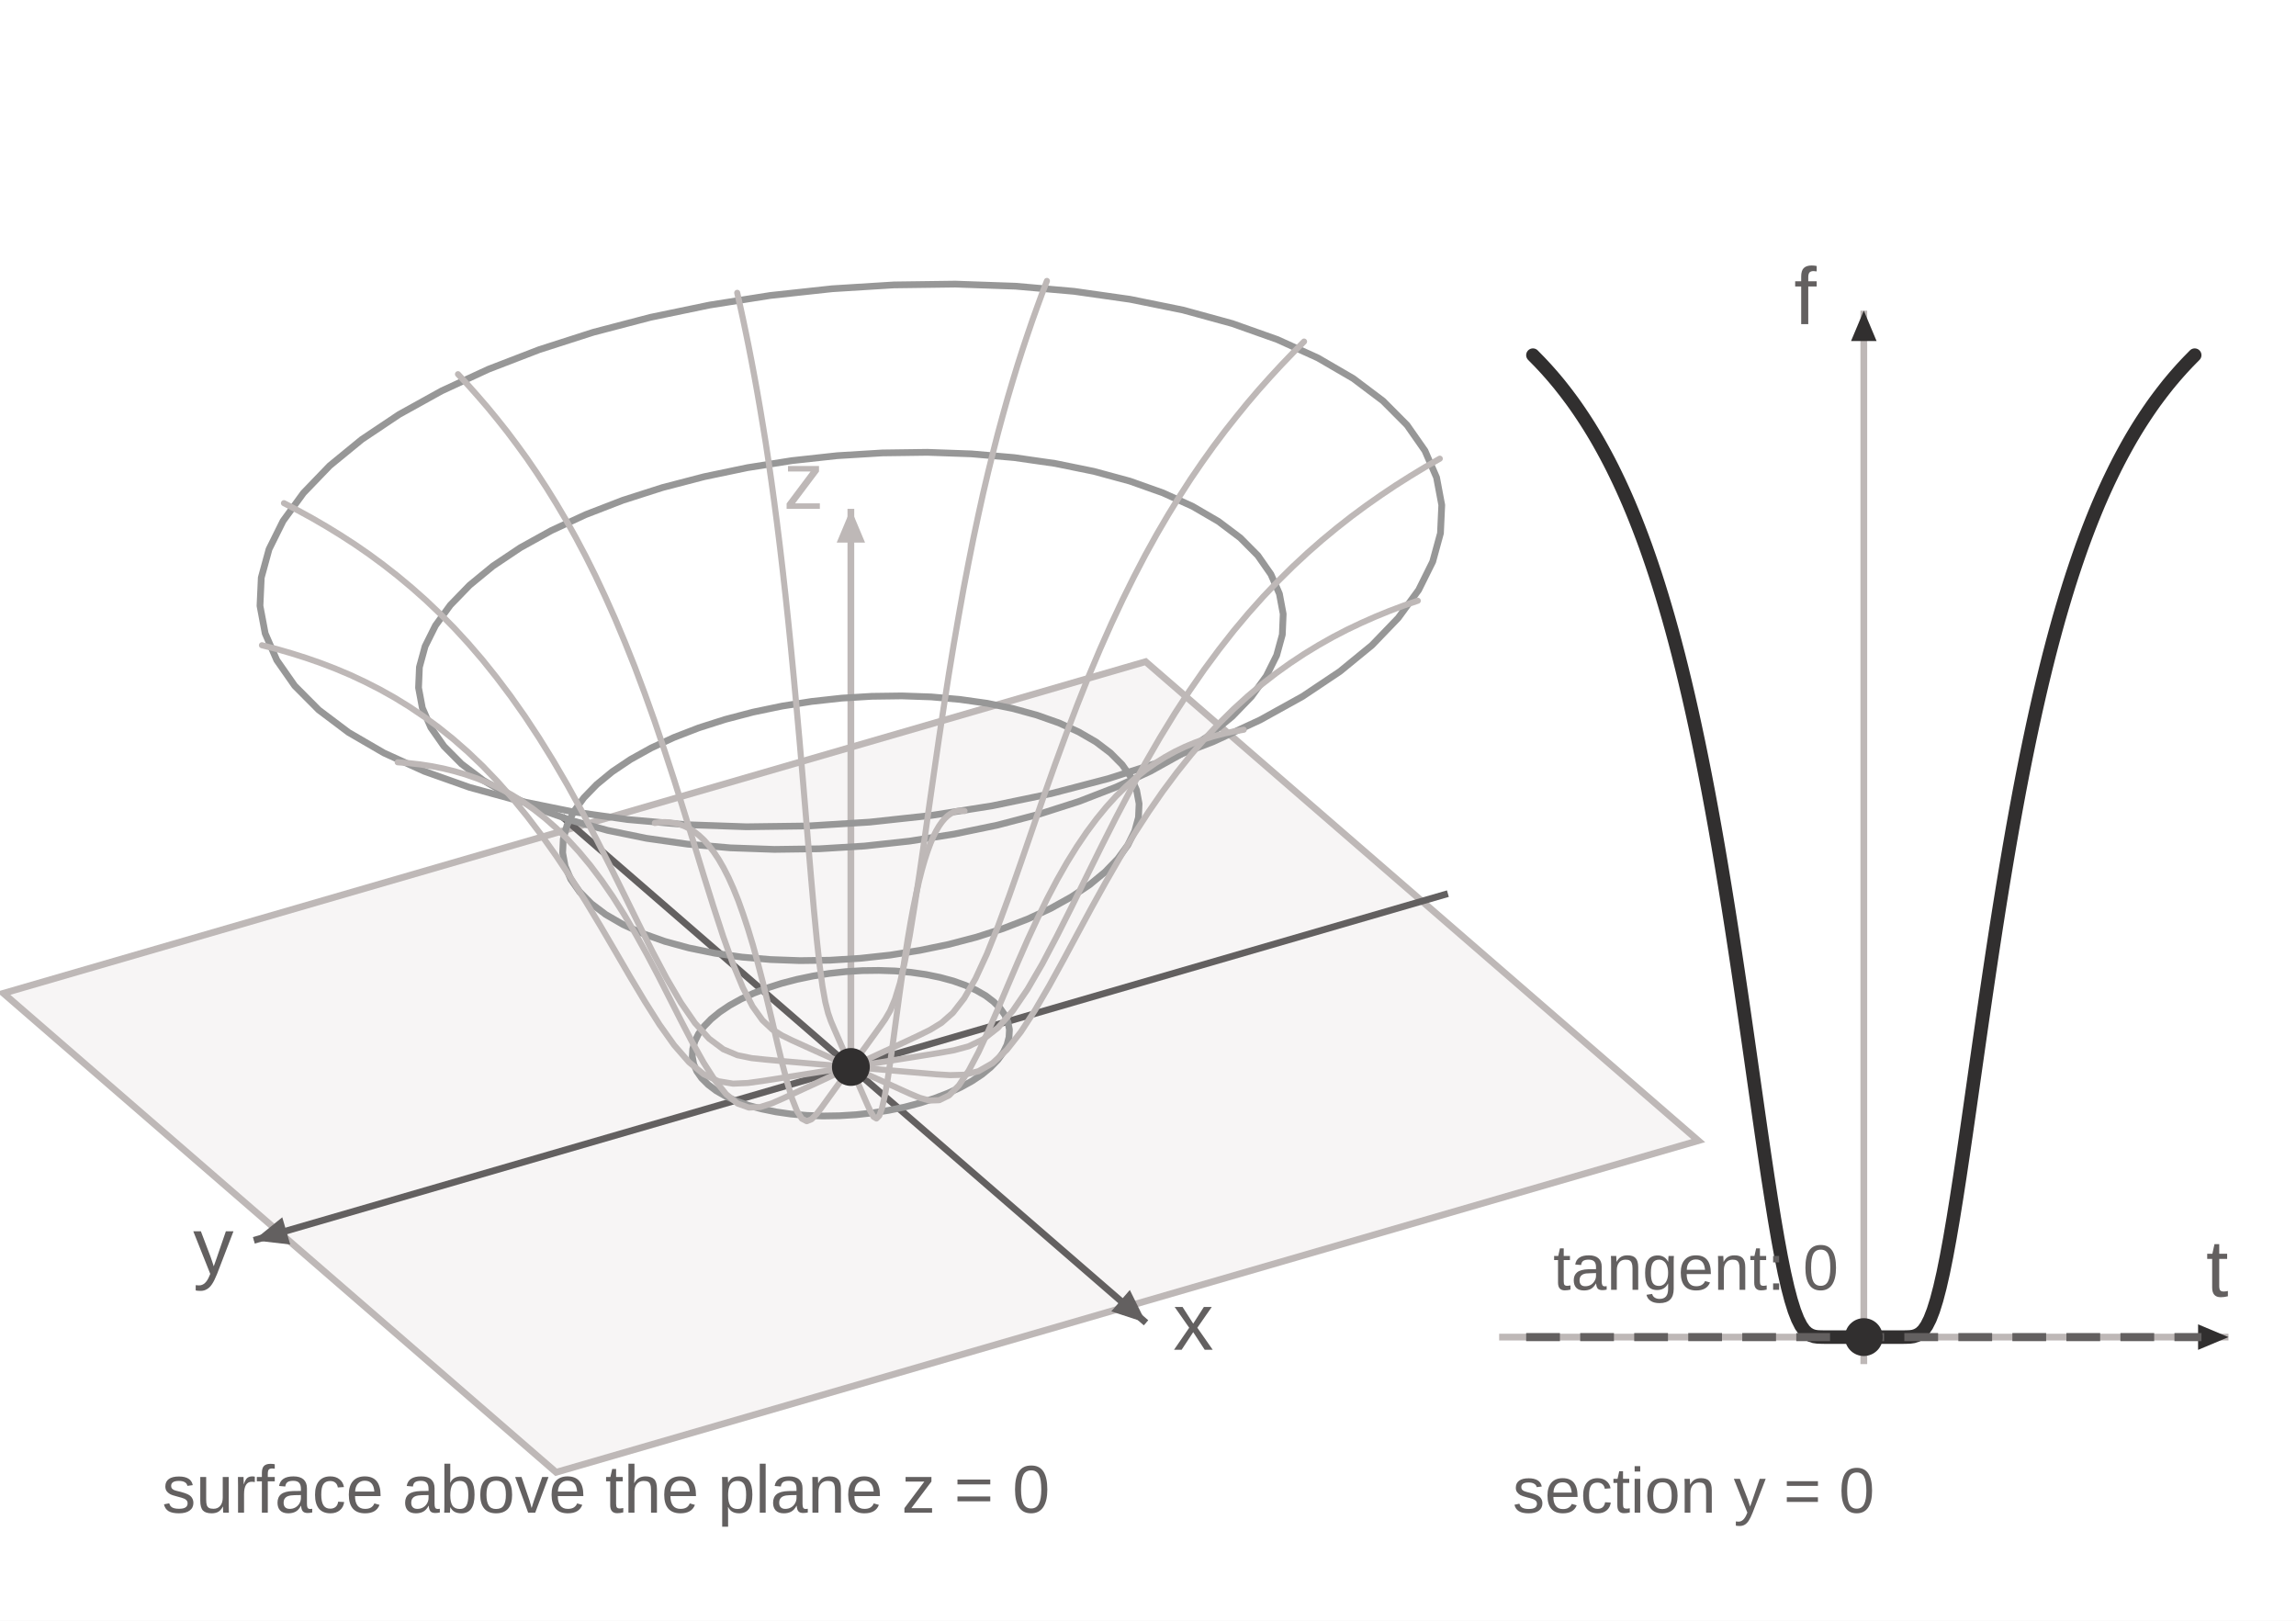
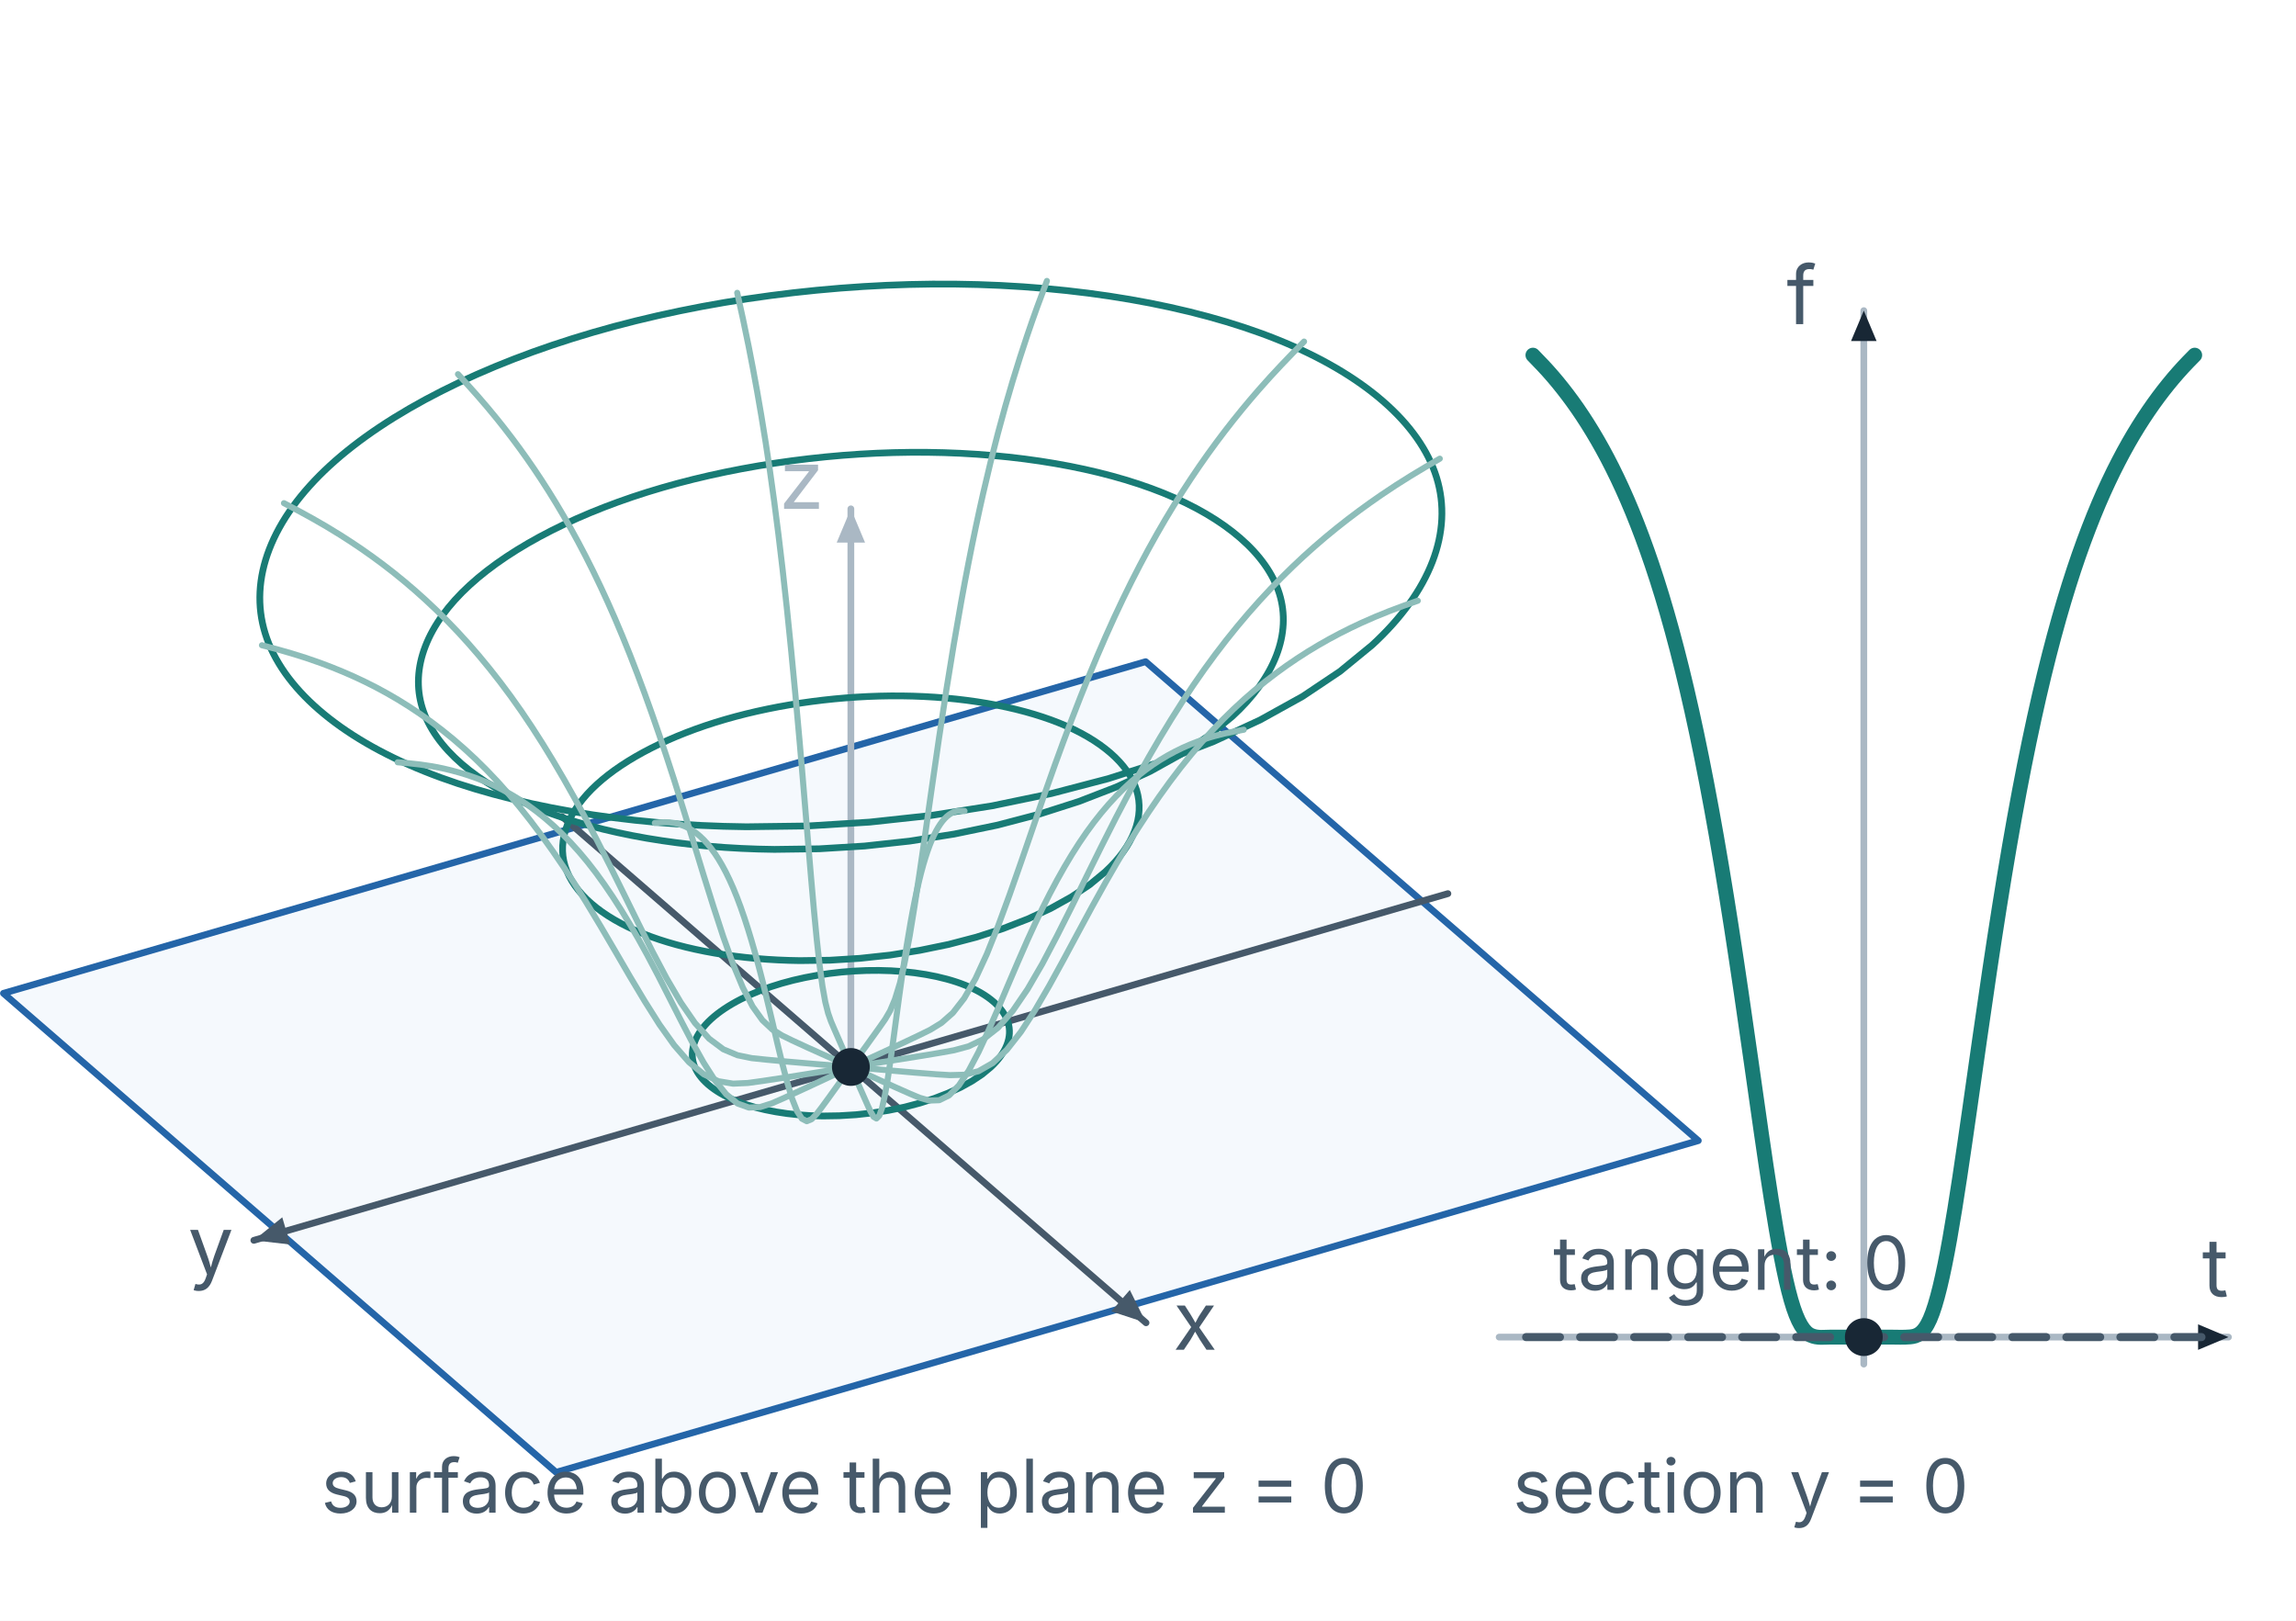
- <svg xmlns="http://www.w3.org/2000/svg" width="340" height="240" viewBox="0 0 340 240" role="img" aria-labelledby="fig-title fig-desc" font-family="Geist, Arial, sans-serif">
+ <svg xmlns="http://www.w3.org/2000/svg" width="680" height="480" viewBox="0 0 340 240" role="img" aria-labelledby="fig-title fig-desc" font-family="Geist, Inter, Arial, sans-serif" stroke-linejoin="round" stroke-linecap="round" shape-rendering="geometricPrecision" text-rendering="optimizeLegibility">
  <rect width="340" height="240" fill="#FFFFFF" />
-   <path d="M 169.65 97.98 L 251.49 168.91 L 82.35 218.02 L 0.51 147.09 Z" fill="#E9E3E2" fill-opacity="0.35" stroke="#BEB8B7" stroke-width="1" />
-   <line x1="83.22" y1="120.92" x2="169.71" y2="195.88" stroke="#636060" stroke-width="1" />
-   <path d="M 169.71 195.88 L 164.56 194.19 L 167.31 191.02 Z" fill="#636060" stroke="none" />
-   <line x1="214.41" y1="132.33" x2="37.59" y2="183.67" stroke="#636060" stroke-width="1" />
-   <path d="M 37.59 183.67 L 41.8 180.26 L 42.98 184.29 Z" fill="#636060" stroke="none" />
-   <line x1="126" y1="158" x2="126" y2="75.35" stroke="#BEB8B7" stroke-width="1" />
-   <path d="M 126 75.35 L 128.1 80.35 L 123.9 80.35 Z" fill="#BEB8B7" stroke="none" />
-   <path d="M 136.23 163.34 L 133.96 163.94 L 131.61 164.42 L 129.2 164.8 L 126.75 165.07 L 124.29 165.22 L 121.85 165.26 L 119.46 165.17 L 117.13 164.97 L 114.91 164.65 L 112.81 164.22 L 110.85 163.69 L 109.05 163.05 L 107.45 162.32 L 106.04 161.51 L 104.86 160.61 L 103.9 159.65 L 103.19 158.64 L 102.73 157.57 L 102.52 156.48 L 102.58 155.36 L 102.88 154.23 L 103.44 153.1 L 104.25 151.99 L 105.3 150.91 L 106.57 149.87 L 108.06 148.87 L 109.74 147.94 L 111.6 147.08 L 113.62 146.3 L 115.77 145.61 L 118.04 145.02 L 120.39 144.53 L 122.8 144.15 L 125.25 143.88 L 127.71 143.73 L 130.15 143.7 L 132.54 143.78 L 134.87 143.98 L 137.09 144.3 L 139.19 144.73 L 141.15 145.26 L 142.95 145.9 L 144.55 146.63 L 145.96 147.44 L 147.14 148.34 L 148.1 149.3 L 148.81 150.32 L 149.27 151.38 L 149.48 152.47 L 149.42 153.59 L 149.12 154.72 L 148.56 155.85 L 147.75 156.96 L 146.7 158.04 L 145.43 159.09 L 143.94 160.08 L 142.26 161.01 L 140.4 161.87 L 138.38 162.65 L 136.23 163.34" fill="none" stroke="#979797" stroke-width="1" stroke-linecap="round" stroke-linejoin="round" />
-   <path d="M 144.6 138.77 L 140.48 139.85 L 136.2 140.73 L 131.81 141.43 L 127.36 141.91 L 122.89 142.19 L 118.45 142.25 L 114.1 142.09 L 109.88 141.73 L 105.83 141.15 L 102.01 140.37 L 98.45 139.4 L 95.19 138.24 L 92.27 136.91 L 89.71 135.43 L 87.56 133.81 L 85.83 132.06 L 84.53 130.21 L 83.69 128.28 L 83.32 126.29 L 83.41 124.25 L 83.97 122.2 L 84.99 120.15 L 86.46 118.13 L 88.36 116.17 L 90.67 114.27 L 93.37 112.46 L 96.43 110.76 L 99.81 109.2 L 103.48 107.78 L 107.4 106.53 L 111.52 105.45 L 115.8 104.56 L 120.19 103.87 L 124.64 103.38 L 129.11 103.11 L 133.55 103.05 L 137.9 103.2 L 142.12 103.57 L 146.17 104.14 L 149.99 104.92 L 153.55 105.9 L 156.81 107.05 L 159.73 108.38 L 162.29 109.86 L 164.44 111.49 L 166.17 113.23 L 167.47 115.08 L 168.31 117.01 L 168.68 119.01 L 168.59 121.04 L 168.03 123.09 L 167.01 125.14 L 165.54 127.16 L 163.64 129.13 L 161.33 131.03 L 158.63 132.83 L 155.57 134.53 L 152.19 136.09 L 148.52 137.51 L 144.6 138.77" fill="none" stroke="#979797" stroke-width="1" stroke-linecap="round" stroke-linejoin="round" />
-   <path d="M 153.9 120.56 L 147.72 122.18 L 141.3 123.51 L 134.72 124.55 L 128.04 125.28 L 121.33 125.69 L 114.68 125.78 L 108.15 125.55 L 101.82 125 L 95.75 124.14 L 90.01 122.97 L 84.67 121.51 L 79.78 119.78 L 75.4 117.78 L 71.57 115.56 L 68.34 113.12 L 65.74 110.5 L 63.8 107.73 L 62.54 104.83 L 61.98 101.84 L 62.11 98.79 L 62.95 95.71 L 64.48 92.64 L 66.68 89.61 L 69.54 86.66 L 73.01 83.81 L 77.06 81.1 L 81.65 78.56 L 86.72 76.21 L 92.23 74.08 L 98.1 72.2 L 104.28 70.59 L 110.7 69.25 L 117.28 68.21 L 123.96 67.48 L 130.67 67.07 L 137.32 66.98 L 143.85 67.21 L 150.18 67.76 L 156.25 68.63 L 161.99 69.8 L 167.33 71.25 L 172.22 72.99 L 176.6 74.98 L 180.43 77.21 L 183.66 79.64 L 186.26 82.26 L 188.2 85.04 L 189.46 87.93 L 190.02 90.92 L 189.89 93.98 L 189.05 97.05 L 187.52 100.12 L 185.32 103.15 L 182.46 106.11 L 178.99 108.95 L 174.94 111.66 L 170.35 114.21 L 165.28 116.55 L 159.77 118.68 L 153.9 120.56" fill="none" stroke="#979797" stroke-width="1" stroke-linecap="round" stroke-linejoin="round" />
-   <path d="M 164.13 115.3 L 155.68 117.51 L 146.91 119.33 L 137.91 120.75 L 128.78 121.74 L 119.62 122.31 L 110.53 122.43 L 101.61 122.12 L 92.95 121.36 L 84.66 120.18 L 76.82 118.59 L 69.52 116.59 L 62.84 114.22 L 56.85 111.5 L 51.62 108.46 L 47.2 105.13 L 43.64 101.55 L 40.99 97.76 L 39.27 93.8 L 38.5 89.71 L 38.69 85.54 L 39.84 81.33 L 41.92 77.14 L 44.94 73 L 48.83 68.96 L 53.58 65.07 L 59.11 61.37 L 65.39 57.89 L 72.32 54.68 L 79.84 51.78 L 87.87 49.2 L 96.32 46.99 L 105.09 45.17 L 114.09 43.75 L 123.22 42.76 L 132.38 42.19 L 141.47 42.07 L 150.39 42.38 L 159.05 43.14 L 167.34 44.32 L 175.18 45.91 L 182.48 47.91 L 189.16 50.28 L 195.15 53 L 200.38 56.04 L 204.8 59.37 L 208.36 62.95 L 211.01 66.74 L 212.73 70.7 L 213.5 74.79 L 213.31 78.96 L 212.16 83.17 L 210.08 87.36 L 207.06 91.5 L 203.17 95.54 L 198.42 99.43 L 192.89 103.13 L 186.61 106.61 L 179.68 109.82 L 172.16 112.72 L 164.13 115.3" fill="none" stroke="#979797" stroke-width="1" stroke-linecap="round" stroke-linejoin="round" />
-   <path d="M 126 158 L 126.42 158.96 L 126.84 159.92 L 127.26 160.88 L 127.68 161.84 L 128.1 162.8 L 128.52 163.75 L 128.95 164.66 L 129.37 165.38 L 129.79 165.63 L 130.21 165.21 L 130.63 164.03 L 131.05 162.14 L 131.47 159.7 L 131.89 156.87 L 132.31 153.82 L 132.73 150.68 L 133.15 147.58 L 133.57 144.58 L 134 141.73 L 134.42 139.06 L 134.84 136.6 L 135.26 134.34 L 135.68 132.3 L 136.1 130.45 L 136.52 128.8 L 136.94 127.33 L 137.36 126.04 L 137.78 124.9 L 138.2 123.91 L 138.62 123.06 L 139.05 122.33 L 139.47 121.73 L 139.89 121.23 L 140.31 120.83 L 140.73 120.52 L 141.15 120.29 L 141.57 120.14 L 141.99 120.06 L 142.41 120.05 L 142.83 120.1" fill="none" stroke="#BEB8B7" stroke-width="0.9" stroke-linecap="round" stroke-linejoin="round" />
-   <path d="M 126 158 L 125.27 159 L 124.55 160.01 L 123.82 161.01 L 123.1 162.01 L 122.37 163.02 L 121.65 164.02 L 120.92 164.97 L 120.19 165.73 L 119.47 166.03 L 118.74 165.65 L 118.02 164.52 L 117.29 162.67 L 116.57 160.27 L 115.84 157.48 L 115.11 154.48 L 114.39 151.39 L 113.66 148.33 L 112.94 145.37 L 112.21 142.56 L 111.49 139.94 L 110.76 137.53 L 110.03 135.32 L 109.31 133.31 L 108.58 131.51 L 107.86 129.91 L 107.13 128.48 L 106.41 127.23 L 105.68 126.14 L 104.95 125.19 L 104.23 124.38 L 103.5 123.7 L 102.78 123.14 L 102.05 122.68 L 101.33 122.33 L 100.6 122.06 L 99.87 121.88 L 99.15 121.78 L 98.42 121.74 L 97.7 121.77 L 96.97 121.87" fill="none" stroke="#BEB8B7" stroke-width="0.9" stroke-linecap="round" stroke-linejoin="round" />
-   <path d="M 126 158 L 124.32 158.78 L 122.64 159.56 L 120.97 160.34 L 119.29 161.11 L 117.61 161.89 L 115.93 162.67 L 114.26 163.4 L 112.58 163.93 L 110.9 164.01 L 109.22 163.41 L 107.54 162.04 L 105.87 159.98 L 104.19 157.35 L 102.51 154.34 L 100.83 151.11 L 99.15 147.8 L 97.48 144.51 L 95.8 141.33 L 94.12 138.3 L 92.44 135.45 L 90.77 132.81 L 89.09 130.37 L 87.41 128.14 L 85.73 126.12 L 84.05 124.29 L 82.38 122.64 L 80.7 121.16 L 79.02 119.84 L 77.34 118.67 L 75.67 117.64 L 73.99 116.74 L 72.31 115.95 L 70.63 115.27 L 68.95 114.69 L 67.28 114.2 L 65.6 113.79 L 63.92 113.46 L 62.24 113.2 L 60.56 113.01 L 58.89 112.88" fill="none" stroke="#BEB8B7" stroke-width="0.9" stroke-linecap="round" stroke-linejoin="round" />
-   <path d="M 126 158 L 123.82 158.35 L 121.64 158.69 L 119.46 159.04 L 117.28 159.38 L 115.1 159.73 L 112.92 160.07 L 110.74 160.37 L 108.56 160.47 L 106.38 160.11 L 104.2 159.07 L 102.02 157.28 L 99.84 154.78 L 97.66 151.72 L 95.48 148.27 L 93.29 144.61 L 91.11 140.86 L 88.93 137.14 L 86.75 133.52 L 84.57 130.06 L 82.39 126.78 L 80.21 123.71 L 78.03 120.84 L 75.85 118.18 L 73.67 115.72 L 71.49 113.45 L 69.31 111.37 L 67.13 109.46 L 64.95 107.71 L 62.77 106.11 L 60.59 104.64 L 58.41 103.3 L 56.23 102.08 L 54.05 100.97 L 51.87 99.95 L 49.69 99.03 L 47.51 98.19 L 45.33 97.43 L 43.15 96.74 L 40.97 96.11 L 38.79 95.55" fill="none" stroke="#BEB8B7" stroke-width="0.9" stroke-linecap="round" stroke-linejoin="round" />
-   <path d="M 126 158 L 123.9 157.82 L 121.8 157.64 L 119.7 157.46 L 117.61 157.28 L 115.51 157.1 L 113.41 156.91 L 111.31 156.69 L 109.21 156.26 L 107.11 155.38 L 105.01 153.81 L 102.91 151.49 L 100.82 148.46 L 98.72 144.88 L 96.62 140.91 L 94.52 136.72 L 92.42 132.45 L 90.32 128.2 L 88.22 124.06 L 86.13 120.07 L 84.03 116.26 L 81.93 112.66 L 79.83 109.27 L 77.73 106.08 L 75.63 103.1 L 73.53 100.31 L 71.44 97.7 L 69.34 95.26 L 67.24 92.98 L 65.14 90.86 L 63.04 88.86 L 60.94 87 L 58.84 85.25 L 56.74 83.61 L 54.65 82.07 L 52.55 80.62 L 50.45 79.26 L 48.35 77.97 L 46.25 76.75 L 44.15 75.6 L 42.05 74.51" fill="none" stroke="#BEB8B7" stroke-width="0.9" stroke-linecap="round" stroke-linejoin="round" />
-   <path d="M 126 158 L 124.55 157.34 L 123.09 156.68 L 121.64 156.03 L 120.18 155.37 L 118.73 154.71 L 117.27 154.05 L 115.82 153.34 L 114.36 152.44 L 112.91 151.08 L 111.45 149.04 L 110 146.24 L 108.54 142.73 L 107.09 138.67 L 105.64 134.22 L 104.18 129.56 L 102.73 124.81 L 101.27 120.08 L 99.82 115.46 L 98.36 111 L 96.91 106.71 L 95.45 102.63 L 94 98.76 L 92.54 95.1 L 91.09 91.64 L 89.63 88.37 L 88.18 85.28 L 86.73 82.37 L 85.27 79.61 L 83.82 77.01 L 82.36 74.54 L 80.91 72.2 L 79.45 69.97 L 78 67.85 L 76.54 65.84 L 75.09 63.91 L 73.63 62.07 L 72.18 60.3 L 70.72 58.61 L 69.27 56.98 L 67.82 55.41" fill="none" stroke="#BEB8B7" stroke-width="0.9" stroke-linecap="round" stroke-linejoin="round" />
-   <path d="M 126 158 L 125.58 157.04 L 125.16 156.08 L 124.74 155.12 L 124.32 154.16 L 123.9 153.2 L 123.48 152.24 L 123.05 151.23 L 122.63 150.03 L 122.21 148.37 L 121.79 146.03 L 121.37 142.93 L 120.95 139.12 L 120.53 134.76 L 120.11 130.01 L 119.69 125.04 L 119.27 119.99 L 118.85 114.96 L 118.43 110.04 L 118 105.27 L 117.58 100.69 L 117.16 96.31 L 116.74 92.14 L 116.32 88.17 L 115.9 84.41 L 115.48 80.84 L 115.06 77.45 L 114.64 74.24 L 114.22 71.18 L 113.8 68.27 L 113.38 65.5 L 112.95 62.86 L 112.53 60.33 L 112.11 57.92 L 111.69 55.6 L 111.27 53.37 L 110.85 51.22 L 110.43 49.16 L 110.01 47.16 L 109.59 45.23 L 109.17 43.36" fill="none" stroke="#BEB8B7" stroke-width="0.9" stroke-linecap="round" stroke-linejoin="round" />
-   <path d="M 126 158 L 126.73 157 L 127.45 155.99 L 128.18 154.99 L 128.9 153.99 L 129.63 152.98 L 130.35 151.98 L 131.08 150.93 L 131.81 149.68 L 132.53 147.97 L 133.26 145.59 L 133.98 142.44 L 134.71 138.59 L 135.43 134.18 L 136.16 129.39 L 136.89 124.38 L 137.61 119.28 L 138.34 114.21 L 139.06 109.25 L 139.79 104.44 L 140.51 99.81 L 141.24 95.38 L 141.97 91.17 L 142.69 87.16 L 143.42 83.35 L 144.14 79.74 L 144.87 76.3 L 145.59 73.04 L 146.32 69.94 L 147.05 66.99 L 147.77 64.18 L 148.5 61.49 L 149.22 58.92 L 149.95 56.46 L 150.67 54.1 L 151.4 51.82 L 152.13 49.63 L 152.85 47.52 L 153.58 45.48 L 154.3 43.51 L 155.03 41.6" fill="none" stroke="#BEB8B7" stroke-width="0.9" stroke-linecap="round" stroke-linejoin="round" />
-   <path d="M 126 158 L 127.68 157.22 L 129.36 156.44 L 131.03 155.66 L 132.71 154.89 L 134.39 154.11 L 136.07 153.32 L 137.74 152.5 L 139.42 151.47 L 141.1 149.99 L 142.78 147.83 L 144.46 144.91 L 146.13 141.29 L 147.81 137.1 L 149.49 132.53 L 151.17 127.75 L 152.85 122.88 L 154.52 118.03 L 156.2 113.29 L 157.88 108.71 L 159.56 104.3 L 161.23 100.1 L 162.91 96.11 L 164.59 92.33 L 166.27 88.74 L 167.95 85.35 L 169.62 82.15 L 171.3 79.11 L 172.98 76.24 L 174.66 73.51 L 176.33 70.92 L 178.01 68.46 L 179.69 66.11 L 181.37 63.87 L 183.05 61.74 L 184.72 59.69 L 186.4 57.72 L 188.08 55.84 L 189.76 54.02 L 191.44 52.27 L 193.11 50.58" fill="none" stroke="#BEB8B7" stroke-width="0.9" stroke-linecap="round" stroke-linejoin="round" />
-   <path d="M 126 158 L 128.18 157.65 L 130.36 157.31 L 132.54 156.96 L 134.72 156.62 L 136.9 156.27 L 139.08 155.92 L 141.26 155.53 L 143.44 154.94 L 145.62 153.89 L 147.8 152.17 L 149.98 149.68 L 152.16 146.49 L 154.34 142.74 L 156.52 138.6 L 158.71 134.25 L 160.89 129.81 L 163.07 125.4 L 165.25 121.09 L 167.43 116.94 L 169.61 112.97 L 171.79 109.2 L 173.97 105.64 L 176.15 102.29 L 178.33 99.14 L 180.51 96.19 L 182.69 93.41 L 184.87 90.81 L 187.05 88.37 L 189.23 86.08 L 191.41 83.92 L 193.59 81.89 L 195.77 79.98 L 197.95 78.18 L 200.13 76.47 L 202.31 74.86 L 204.49 73.33 L 206.67 71.87 L 208.85 70.49 L 211.03 69.17 L 213.21 67.92" fill="none" stroke="#BEB8B7" stroke-width="0.9" stroke-linecap="round" stroke-linejoin="round" />
-   <path d="M 126 158 L 128.1 158.18 L 130.2 158.36 L 132.3 158.54 L 134.39 158.72 L 136.49 158.9 L 138.59 159.08 L 140.69 159.21 L 142.79 159.15 L 144.89 158.63 L 146.99 157.43 L 149.09 155.46 L 151.18 152.8 L 153.28 149.57 L 155.38 145.96 L 157.48 142.14 L 159.58 138.23 L 161.68 134.34 L 163.78 130.56 L 165.87 126.93 L 167.97 123.49 L 170.07 120.25 L 172.17 117.21 L 174.27 114.39 L 176.37 111.76 L 178.47 109.33 L 180.56 107.09 L 182.66 105.01 L 184.76 103.1 L 186.86 101.33 L 188.96 99.7 L 191.06 98.2 L 193.16 96.81 L 195.26 95.53 L 197.35 94.35 L 199.45 93.26 L 201.55 92.26 L 203.65 91.33 L 205.75 90.47 L 207.85 89.68 L 209.95 88.96" fill="none" stroke="#BEB8B7" stroke-width="0.9" stroke-linecap="round" stroke-linejoin="round" />
-   <path d="M 126 158 L 127.45 158.66 L 128.91 159.32 L 130.36 159.97 L 131.82 160.63 L 133.27 161.29 L 134.73 161.95 L 136.18 162.56 L 137.64 162.97 L 139.09 162.92 L 140.55 162.2 L 142 160.72 L 143.46 158.53 L 144.91 155.78 L 146.36 152.65 L 147.82 149.3 L 149.27 145.87 L 150.73 142.46 L 152.18 139.15 L 153.64 136 L 155.09 133.04 L 156.55 130.27 L 158 127.72 L 159.46 125.37 L 160.91 123.23 L 162.37 121.27 L 163.82 119.5 L 165.27 117.9 L 166.73 116.47 L 168.18 115.18 L 169.64 114.02 L 171.09 113 L 172.55 112.09 L 174 111.29 L 175.46 110.59 L 176.91 109.98 L 178.37 109.45 L 179.82 109 L 181.28 108.62 L 182.73 108.31 L 184.18 108.06" fill="none" stroke="#BEB8B7" stroke-width="0.9" stroke-linecap="round" stroke-linejoin="round" />
-   <text x="173.71" y="199.88" font-size="12" fill="#636060">x</text>
-   <text x="34.59" y="188.67" font-size="12" fill="#636060" text-anchor="end">y</text>
-   <text x="122" y="75.35" font-size="12" fill="#BEB8B7" text-anchor="end">z</text>
-   <circle cx="126" cy="158" r="2.8" fill="#312F2F" />
-   <text x="24" y="224" font-size="10" fill="#636060">surface above the plane z = 0</text>
-   <line x1="222" y1="198" x2="330" y2="198" stroke="#BEB8B7" stroke-width="1" />
-   <line x1="276.0" y1="202" x2="276.0" y2="46" stroke="#BEB8B7" stroke-width="1" />
-   <path d="M 330 198 L 325.5 199.89 L 325.5 196.11 Z" fill="#312F2F" stroke="none" />
-   <path d="M 276 46 L 277.89 50.5 L 274.11 50.5 Z" fill="#312F2F" stroke="none" />
-   <text x="330" y="192" font-size="12" fill="#636060" text-anchor="end">t</text>
-   <text x="269" y="48" font-size="12" fill="#636060" text-anchor="end">f</text>
-   <path d="M 227 52.59 L 227.49 53.09 L 227.98 53.59 L 228.47 54.11 L 228.96 54.64 L 229.45 55.19 L 229.94 55.75 L 230.43 56.33 L 230.92 56.92 L 231.41 57.54 L 231.9 58.17 L 232.39 58.82 L 232.88 59.48 L 233.37 60.17 L 233.86 60.88 L 234.35 61.61 L 234.84 62.36 L 235.33 63.13 L 235.82 63.93 L 236.31 64.75 L 236.8 65.6 L 237.29 66.48 L 237.78 67.38 L 238.27 68.31 L 238.76 69.27 L 239.25 70.27 L 239.74 71.29 L 240.23 72.35 L 240.72 73.44 L 241.21 74.57 L 241.7 75.74 L 242.19 76.95 L 242.68 78.2 L 243.17 79.49 L 243.66 80.82 L 244.15 82.21 L 244.64 83.64 L 245.13 85.11 L 245.62 86.64 L 246.11 88.23 L 246.6 89.87 L 247.09 91.56 L 247.58 93.32 L 248.07 95.14 L 248.56 97.02 L 249.05 98.97 L 249.54 100.99 L 250.03 103.08 L 250.52 105.24 L 251.01 107.48 L 251.5 109.79 L 251.99 112.18 L 252.48 114.65 L 252.97 117.2 L 253.46 119.84 L 253.95 122.55 L 254.44 125.35 L 254.93 128.24 L 255.42 131.2 L 255.91 134.24 L 256.4 137.36 L 256.89 140.56 L 257.38 143.81 L 257.87 147.13 L 258.36 150.5 L 258.85 153.91 L 259.34 157.35 L 259.83 160.8 L 260.32 164.24 L 260.81 167.66 L 261.3 171.02 L 261.79 174.31 L 262.28 177.48 L 262.77 180.52 L 263.26 183.39 L 263.75 186.05 L 264.24 188.48 L 264.73 190.63 L 265.22 192.5 L 265.71 194.07 L 266.2 195.33 L 266.69 196.3 L 267.18 197 L 267.67 197.46 L 268.16 197.74 L 268.65 197.9 L 269.14 197.97 L 269.63 197.99 L 270.12 198 L 270.61 198 L 271.1 198 L 271.59 198 L 272.08 198 L 272.57 198 L 273.06 198 L 273.55 198 L 274.04 198 L 274.53 198 L 275.02 198 L 275.51 198 L 276 198 L 276.49 198 L 276.98 198 L 277.47 198 L 277.96 198 L 278.45 198 L 278.94 198 L 279.43 198 L 279.92 198 L 280.41 198 L 280.9 198 L 281.39 198 L 281.88 198 L 282.37 197.99 L 282.86 197.97 L 283.35 197.9 L 283.84 197.74 L 284.33 197.46 L 284.82 197 L 285.31 196.3 L 285.8 195.33 L 286.29 194.07 L 286.78 192.5 L 287.27 190.63 L 287.76 188.48 L 288.25 186.05 L 288.74 183.39 L 289.23 180.52 L 289.72 177.48 L 290.21 174.31 L 290.7 171.02 L 291.19 167.66 L 291.68 164.24 L 292.17 160.8 L 292.66 157.35 L 293.15 153.91 L 293.64 150.5 L 294.13 147.13 L 294.62 143.81 L 295.11 140.56 L 295.6 137.36 L 296.09 134.24 L 296.58 131.2 L 297.07 128.24 L 297.56 125.35 L 298.05 122.55 L 298.54 119.84 L 299.03 117.2 L 299.52 114.65 L 300.01 112.18 L 300.5 109.79 L 300.99 107.48 L 301.48 105.24 L 301.97 103.08 L 302.46 100.99 L 302.95 98.97 L 303.44 97.02 L 303.93 95.14 L 304.42 93.32 L 304.91 91.56 L 305.4 89.87 L 305.89 88.23 L 306.38 86.64 L 306.87 85.11 L 307.36 83.64 L 307.85 82.21 L 308.34 80.82 L 308.83 79.49 L 309.32 78.2 L 309.81 76.95 L 310.3 75.74 L 310.79 74.57 L 311.28 73.44 L 311.77 72.35 L 312.26 71.29 L 312.75 70.27 L 313.24 69.27 L 313.73 68.31 L 314.22 67.38 L 314.71 66.48 L 315.2 65.6 L 315.69 64.75 L 316.18 63.93 L 316.67 63.13 L 317.16 62.36 L 317.65 61.61 L 318.14 60.88 L 318.63 60.17 L 319.12 59.48 L 319.61 58.82 L 320.1 58.17 L 320.59 57.54 L 321.08 56.92 L 321.57 56.33 L 322.06 55.75 L 322.55 55.19 L 323.04 54.64 L 323.53 54.11 L 324.02 53.59 L 324.51 53.09 L 325 52.59" fill="none" stroke="#312F2F" stroke-width="2" stroke-linecap="round" />
-   <line x1="226" y1="198" x2="326" y2="198" stroke="#636060" stroke-width="1.2" stroke-dasharray="5 3" />
-   <circle cx="276" cy="198" r="2.8" fill="#312F2F" />
-   <text x="230" y="191" font-size="9.5" fill="#636060">tangent: 0</text>
-   <text x="224" y="224" font-size="9.5" fill="#636060">section y = 0</text>
+   <path d="M 169.65 97.98 L 251.49 168.91 L 82.35 218.02 L 0.51 147.09 Z" fill="#E1EEF8" fill-opacity="0.35" stroke="#2465A8" stroke-width="1" />
+   <line x1="83.22" y1="120.92" x2="169.71" y2="195.88" stroke="#46596A" stroke-width="1" />
+   <path d="M 169.71 195.88 L 164.56 194.19 L 167.31 191.02 Z" fill="#46596A" stroke="none" />
+   <line x1="214.41" y1="132.33" x2="37.59" y2="183.67" stroke="#46596A" stroke-width="1" />
+   <path d="M 37.59 183.67 L 41.8 180.26 L 42.98 184.29 Z" fill="#46596A" stroke="none" />
+   <line x1="126" y1="158" x2="126" y2="75.35" stroke="#AAB8C4" stroke-width="1" />
+   <path d="M 126 75.35 L 128.1 80.35 L 123.9 80.35 Z" fill="#AAB8C4" stroke="none" />
+   <path d="M 136.23 163.34 L 133.96 163.94 L 131.61 164.42 L 129.2 164.8 L 126.75 165.07 L 124.29 165.22 L 121.85 165.26 C 117.02 165.21 112.45 164.42 109.05 163.05 C 105.65 161.68 103.4 159.73 102.73 157.57 C 102.06 155.41 102.98 153.03 105.3 150.91 C 107.62 148.79 111.35 146.89 115.77 145.61 C 120.19 144.33 125.32 143.65 130.15 143.7 C 134.98 143.75 139.55 144.53 142.95 145.9 C 146.35 147.27 148.6 149.23 149.27 151.38 C 149.94 153.53 149.02 155.91 146.7 158.04 L 145.43 159.09 L 143.94 160.08 L 142.26 161.01 L 140.4 161.87 L 138.38 162.65 L 136.23 163.34" fill="none" stroke="#187B75" stroke-width="1" stroke-linecap="round" stroke-linejoin="round" />
+   <path d="M 144.6 138.77 L 140.48 139.85 L 136.2 140.73 L 131.81 141.43 L 127.36 141.91 L 122.89 142.19 L 118.45 142.25 C 109.66 142.15 101.37 140.73 95.19 138.24 C 89.01 135.75 84.9 132.2 83.69 128.28 C 82.48 124.36 84.15 120.03 88.36 116.17 C 92.57 112.31 99.36 108.86 107.4 106.53 C 115.44 104.2 124.76 102.96 133.55 103.05 C 142.34 103.14 150.63 104.57 156.81 107.05 C 162.99 109.53 167.1 113.08 168.31 117.01 C 169.52 120.94 167.85 125.26 163.64 129.13 L 161.33 131.03 L 158.63 132.83 L 155.57 134.53 L 152.19 136.09 L 148.52 137.51 L 144.6 138.77" fill="none" stroke="#187B75" stroke-width="1" stroke-linecap="round" stroke-linejoin="round" />
+   <path d="M 153.9 120.56 L 147.72 122.18 L 141.3 123.51 L 134.72 124.55 L 128.04 125.28 L 121.33 125.69 L 114.68 125.78 C 101.5 125.64 89.05 123.51 79.78 119.78 C 70.51 116.05 64.36 110.72 62.54 104.83 C 60.72 98.94 63.21 92.46 69.54 86.66 C 75.87 80.86 86.05 75.69 98.1 72.2 C 110.15 68.71 124.14 66.84 137.32 66.98 C 150.5 67.12 162.95 69.26 172.22 72.99 C 181.49 76.72 187.64 82.05 189.46 87.93 C 191.28 93.81 188.79 100.31 182.46 106.11 L 178.99 108.95 L 174.94 111.66 L 170.35 114.21 L 165.28 116.55 L 159.77 118.68 L 153.9 120.56" fill="none" stroke="#187B75" stroke-width="1" stroke-linecap="round" stroke-linejoin="round" />
+   <path d="M 164.13 115.3 L 155.68 117.51 L 146.91 119.33 L 137.91 120.75 L 128.78 121.74 L 119.62 122.31 L 110.53 122.43 C 92.52 122.24 75.51 119.31 62.84 114.22 C 50.17 109.13 41.76 101.85 39.27 93.8 C 36.78 85.75 40.19 76.89 48.83 68.96 C 57.47 61.03 71.39 53.99 87.87 49.2 C 104.35 44.41 123.46 41.88 141.47 42.07 C 159.48 42.26 176.49 45.19 189.16 50.28 C 201.83 55.37 210.24 62.65 212.73 70.7 C 215.22 78.75 211.81 87.61 203.17 95.54 L 198.42 99.43 L 192.89 103.13 L 186.61 106.61 L 179.68 109.82 L 172.16 112.72 L 164.13 115.3" fill="none" stroke="#187B75" stroke-width="1" stroke-linecap="round" stroke-linejoin="round" />
+   <path d="M 126 158 C 126.84 159.92 127.67 161.89 128.52 163.75 L 128.95 164.66 L 129.37 165.38 L 129.79 165.63 L 130.21 165.21 L 130.63 164.03 L 131.05 162.14 L 131.47 159.7 L 131.89 156.87 L 132.31 153.82 L 132.73 150.68 L 133.15 147.58 L 133.57 144.58 C 134.42 138.73 135.26 133.95 136.1 130.45 C 136.94 126.95 137.77 124.64 138.62 123.06 C 139.47 121.48 140.31 120.67 141.15 120.29 C 141.71 120.037 142.27 120.033 142.83 120.1" fill="none" stroke="#8DBDB9" stroke-width="0.9" stroke-linecap="round" stroke-linejoin="round" />
+   <path d="M 126 158 C 124.54 160 123.1 162.07 121.65 164.02 L 120.92 164.97 L 120.19 165.73 L 119.47 166.03 L 118.74 165.65 L 118.02 164.52 L 117.29 162.67 L 116.57 160.27 L 115.84 157.48 L 115.11 154.48 L 114.39 151.39 L 113.66 148.33 L 112.94 145.37 C 111.49 139.6 110.03 134.91 108.58 131.51 C 107.13 128.11 105.68 125.87 104.23 124.38 C 102.78 122.89 101.32 122.16 99.87 121.88 C 98.903 121.693 97.943 121.737 96.97 121.87" fill="none" stroke="#8DBDB9" stroke-width="0.9" stroke-linecap="round" stroke-linejoin="round" />
+   <path d="M 126 158 C 122.64 159.56 119.28 161.16 115.93 162.67 L 114.26 163.4 L 112.58 163.93 L 110.9 164.01 L 109.22 163.41 L 107.54 162.04 L 105.87 159.98 L 104.19 157.35 L 102.51 154.34 L 100.83 151.11 L 99.15 147.8 L 97.48 144.51 L 95.8 141.33 C 92.44 135.12 89.09 129.97 85.73 126.12 C 82.37 122.27 79.02 119.57 75.67 117.64 C 72.32 115.71 68.96 114.53 65.6 113.79 C 63.36 113.297 61.117 113.053 58.89 112.88" fill="none" stroke="#8DBDB9" stroke-width="0.9" stroke-linecap="round" stroke-linejoin="round" />
+   <path d="M 126 158 C 121.64 158.7 117.28 159.43 112.92 160.07 L 110.74 160.37 L 108.56 160.47 L 106.38 160.11 L 104.2 159.07 L 102.02 157.28 L 99.84 154.78 L 97.66 151.72 L 95.48 148.27 L 93.29 144.61 L 91.11 140.86 L 88.93 137.14 L 86.75 133.52 C 82.39 126.44 78.03 120.45 73.67 115.72 C 69.31 110.99 64.95 107.45 60.59 104.64 C 56.23 101.83 51.87 99.79 47.51 98.19 C 44.603 97.123 41.697 96.297 38.79 95.55" fill="none" stroke="#8DBDB9" stroke-width="0.9" stroke-linecap="round" stroke-linejoin="round" />
+   <path d="M 126 158 C 121.8 157.64 117.61 157.32 113.41 156.91 L 111.31 156.69 L 109.21 156.26 L 107.11 155.38 L 105.01 153.81 L 102.91 151.49 L 100.82 148.46 L 98.72 144.88 L 96.62 140.91 L 94.52 136.72 L 92.42 132.45 L 90.32 128.2 L 88.22 124.06 C 84.03 115.93 79.83 108.87 75.63 103.1 C 71.43 97.33 67.24 92.72 63.04 88.86 C 58.84 85 54.65 81.91 50.45 79.26 C 47.65 77.493 44.85 75.963 42.05 74.51" fill="none" stroke="#8DBDB9" stroke-width="0.9" stroke-linecap="round" stroke-linejoin="round" />
+   <path d="M 126 158 C 123.1 156.68 120.18 155.42 117.27 154.05 L 115.82 153.34 L 114.36 152.44 L 112.91 151.08 L 111.45 149.04 L 110 146.24 L 108.54 142.73 L 107.09 138.67 L 105.64 134.22 L 104.18 129.56 L 102.73 124.81 L 101.27 120.08 L 99.82 115.46 C 96.91 106.38 94 98.37 91.09 91.64 C 88.18 84.91 85.27 79.35 82.36 74.54 C 79.45 69.73 76.54 65.68 73.63 62.07 C 71.69 59.663 69.753 57.503 67.82 55.41" fill="none" stroke="#8DBDB9" stroke-width="0.9" stroke-linecap="round" stroke-linejoin="round" />
+   <path d="M 126 158 C 125.16 156.08 124.33 154.21 123.48 152.24 L 123.05 151.23 L 122.63 150.03 L 122.21 148.37 L 121.79 146.03 L 121.37 142.93 L 120.95 139.12 L 120.53 134.76 L 120.11 130.01 L 119.69 125.04 L 119.27 119.99 L 118.85 114.96 L 118.43 110.04 C 117.58 100.35 116.74 91.74 115.9 84.41 C 115.06 77.08 114.23 70.91 113.38 65.5 C 112.53 60.09 111.69 55.43 110.85 51.22 C 110.29 48.413 109.73 45.853 109.17 43.36" fill="none" stroke="#8DBDB9" stroke-width="0.9" stroke-linecap="round" stroke-linejoin="round" />
+   <path d="M 126 158 C 127.46 156 128.9 154.03 130.35 151.98 L 131.08 150.93 L 131.81 149.68 L 132.53 147.97 L 133.26 145.59 L 133.98 142.44 L 134.71 138.59 L 135.43 134.18 L 136.16 129.39 L 136.89 124.38 L 137.61 119.28 L 138.34 114.21 L 139.06 109.25 C 140.51 99.48 141.97 90.77 143.42 83.35 C 144.87 75.93 146.32 69.68 147.77 64.18 C 149.22 58.68 150.68 53.93 152.13 49.63 C 153.097 46.763 154.057 44.147 155.03 41.6" fill="none" stroke="#8DBDB9" stroke-width="0.9" stroke-linecap="round" stroke-linejoin="round" />
+   <path d="M 126 158 C 129.36 156.44 132.72 154.93 136.07 153.32 L 137.74 152.5 L 139.42 151.47 L 141.1 149.99 L 142.78 147.83 L 144.46 144.91 L 146.13 141.29 L 147.81 137.1 L 149.49 132.53 L 151.17 127.75 L 152.85 122.88 L 154.52 118.03 L 156.2 113.29 C 159.56 103.97 162.91 95.72 166.27 88.74 C 169.63 81.76 172.98 75.97 176.33 70.92 C 179.68 65.87 183.04 61.57 186.4 57.72 C 188.64 55.153 190.883 52.833 193.11 50.58" fill="none" stroke="#8DBDB9" stroke-width="0.9" stroke-linecap="round" stroke-linejoin="round" />
+   <path d="M 126 158 C 130.36 157.3 134.72 156.66 139.08 155.92 L 141.26 155.53 L 143.44 154.94 L 145.62 153.89 L 147.8 152.17 L 149.98 149.68 L 152.16 146.49 L 154.34 142.74 L 156.52 138.6 L 158.71 134.25 L 160.89 129.81 L 163.07 125.4 L 165.25 121.09 C 169.61 112.63 173.97 105.24 178.33 99.14 C 182.69 93.04 187.05 88.11 191.41 83.92 C 195.77 79.73 200.13 76.32 204.49 73.33 C 207.397 71.337 210.303 69.587 213.21 67.92" fill="none" stroke="#8DBDB9" stroke-width="0.9" stroke-linecap="round" stroke-linejoin="round" />
+   <path d="M 126 158 C 130.2 158.36 134.39 158.77 138.59 159.08 L 140.69 159.21 L 142.79 159.15 L 144.89 158.63 L 146.99 157.43 L 149.09 155.46 L 151.18 152.8 L 153.28 149.57 L 155.38 145.96 L 157.48 142.14 L 159.58 138.23 L 161.68 134.34 L 163.78 130.56 C 167.97 123.15 172.17 116.82 176.37 111.76 C 180.57 106.7 184.76 102.83 188.96 99.7 C 193.16 96.57 197.35 94.19 201.55 92.26 C 204.35 90.973 207.15 89.92 209.95 88.96" fill="none" stroke="#8DBDB9" stroke-width="0.9" stroke-linecap="round" stroke-linejoin="round" />
+   <path d="M 126 158 C 128.9 159.32 131.82 160.68 134.73 161.95 L 136.18 162.56 L 137.64 162.97 L 139.09 162.92 L 140.55 162.2 L 142 160.72 L 143.46 158.53 L 144.91 155.78 L 146.36 152.65 L 147.82 149.3 L 149.27 145.87 L 150.73 142.46 L 152.18 139.15 C 155.09 132.69 158 127.33 160.91 123.23 C 163.82 119.13 166.73 116.2 169.64 114.02 C 172.55 111.84 175.46 110.43 178.37 109.45 C 180.31 108.797 182.247 108.393 184.18 108.06" fill="none" stroke="#8DBDB9" stroke-width="0.9" stroke-linecap="round" stroke-linejoin="round" />
+   <text x="173.71" y="199.88" font-size="12" fill="#46596A">x</text>
+   <text x="34.59" y="188.67" font-size="12" fill="#46596A" text-anchor="end">y</text>
+   <text x="122" y="75.35" font-size="12" fill="#AAB8C4" text-anchor="end">z</text>
+   <circle cx="126" cy="158" r="2.8" fill="#182735" />
+   <text x="125" y="224" font-size="11" fill="#46596A" text-anchor="middle">surface above the plane z = 0</text>
+   <line x1="222" y1="198" x2="330" y2="198" stroke="#AAB8C4" stroke-width="1" />
+   <line x1="276.0" y1="202" x2="276.0" y2="46" stroke="#AAB8C4" stroke-width="1" />
+   <path d="M 330 198 L 325.5 199.89 L 325.5 196.11 Z" fill="#182735" stroke="none" />
+   <path d="M 276 46 L 277.89 50.5 L 274.11 50.5 Z" fill="#182735" stroke="none" />
+   <text x="330" y="192" font-size="12" fill="#46596A" text-anchor="end">t</text>
+   <text x="269" y="48" font-size="12" fill="#46596A" text-anchor="end">f</text>
+   <path d="M 227 52.59 C 227.98 53.59 228.96 54.61 229.94 55.75 C 230.92 56.89 231.9 58.13 232.88 59.48 C 233.86 60.83 234.84 62.31 235.82 63.93 C 236.8 65.55 237.78 67.31 238.76 69.27 C 239.74 71.23 240.72 73.36 241.7 75.74 C 242.68 78.12 243.66 80.74 244.64 83.64 C 245.62 86.54 246.6 89.74 247.58 93.32 C 248.56 96.9 249.54 100.84 250.52 105.24 C 251.5 109.64 252.48 114.49 253.46 119.84 C 254.44 125.19 255.42 131.04 256.4 137.36 C 257.38 143.68 258.36 150.46 259.34 157.35 C 260.32 164.24 261.3 171.27 262.28 177.48 C 263.26 183.69 264.24 189.06 265.22 192.5 C 266.2 195.94 267.18 197.3 268.16 197.74 C 269.14 198.18 270.12 198 271.1 198 C 272.08 198 273.06 198 274.04 198 C 275.02 198 276 198 276.98 198 C 277.96 198 278.94 198 279.92 198 C 280.9 198 281.88 198.06 282.86 197.97 C 283.84 197.88 284.82 197.56 285.8 195.33 C 286.78 193.1 287.76 188.92 288.74 183.39 C 289.72 177.86 290.7 171.1 291.68 164.24 C 292.66 157.38 293.64 150.38 294.62 143.81 C 295.6 137.24 296.58 131.04 297.56 125.35 C 298.54 119.66 299.52 114.49 300.5 109.79 C 301.48 105.09 302.46 100.85 303.44 97.02 C 304.42 93.19 305.4 89.76 306.38 86.64 C 307.36 83.52 308.34 80.74 309.32 78.2 C 310.3 75.66 311.28 73.37 312.26 71.29 C 313.24 69.21 314.22 67.33 315.2 65.6 C 316.18 63.87 317.16 62.32 318.14 60.88 C 319.12 59.44 320.1 58.13 321.08 56.92 C 322.06 55.71 323.04 54.61 324.02 53.59 C 324.347 53.25 324.673 52.923 325 52.59" fill="none" stroke="#187B75" stroke-width="2.2" stroke-linecap="round" />
+   <line x1="226" y1="198" x2="326" y2="198" stroke="#46596A" stroke-width="1.2" stroke-dasharray="5 3" />
+   <circle cx="276" cy="198" r="2.8" fill="#182735" />
+   <text x="230" y="191" font-size="11" fill="#46596A">tangent: 0</text>
+   <text x="224" y="224" font-size="11" fill="#46596A">section y = 0</text>
</svg>
